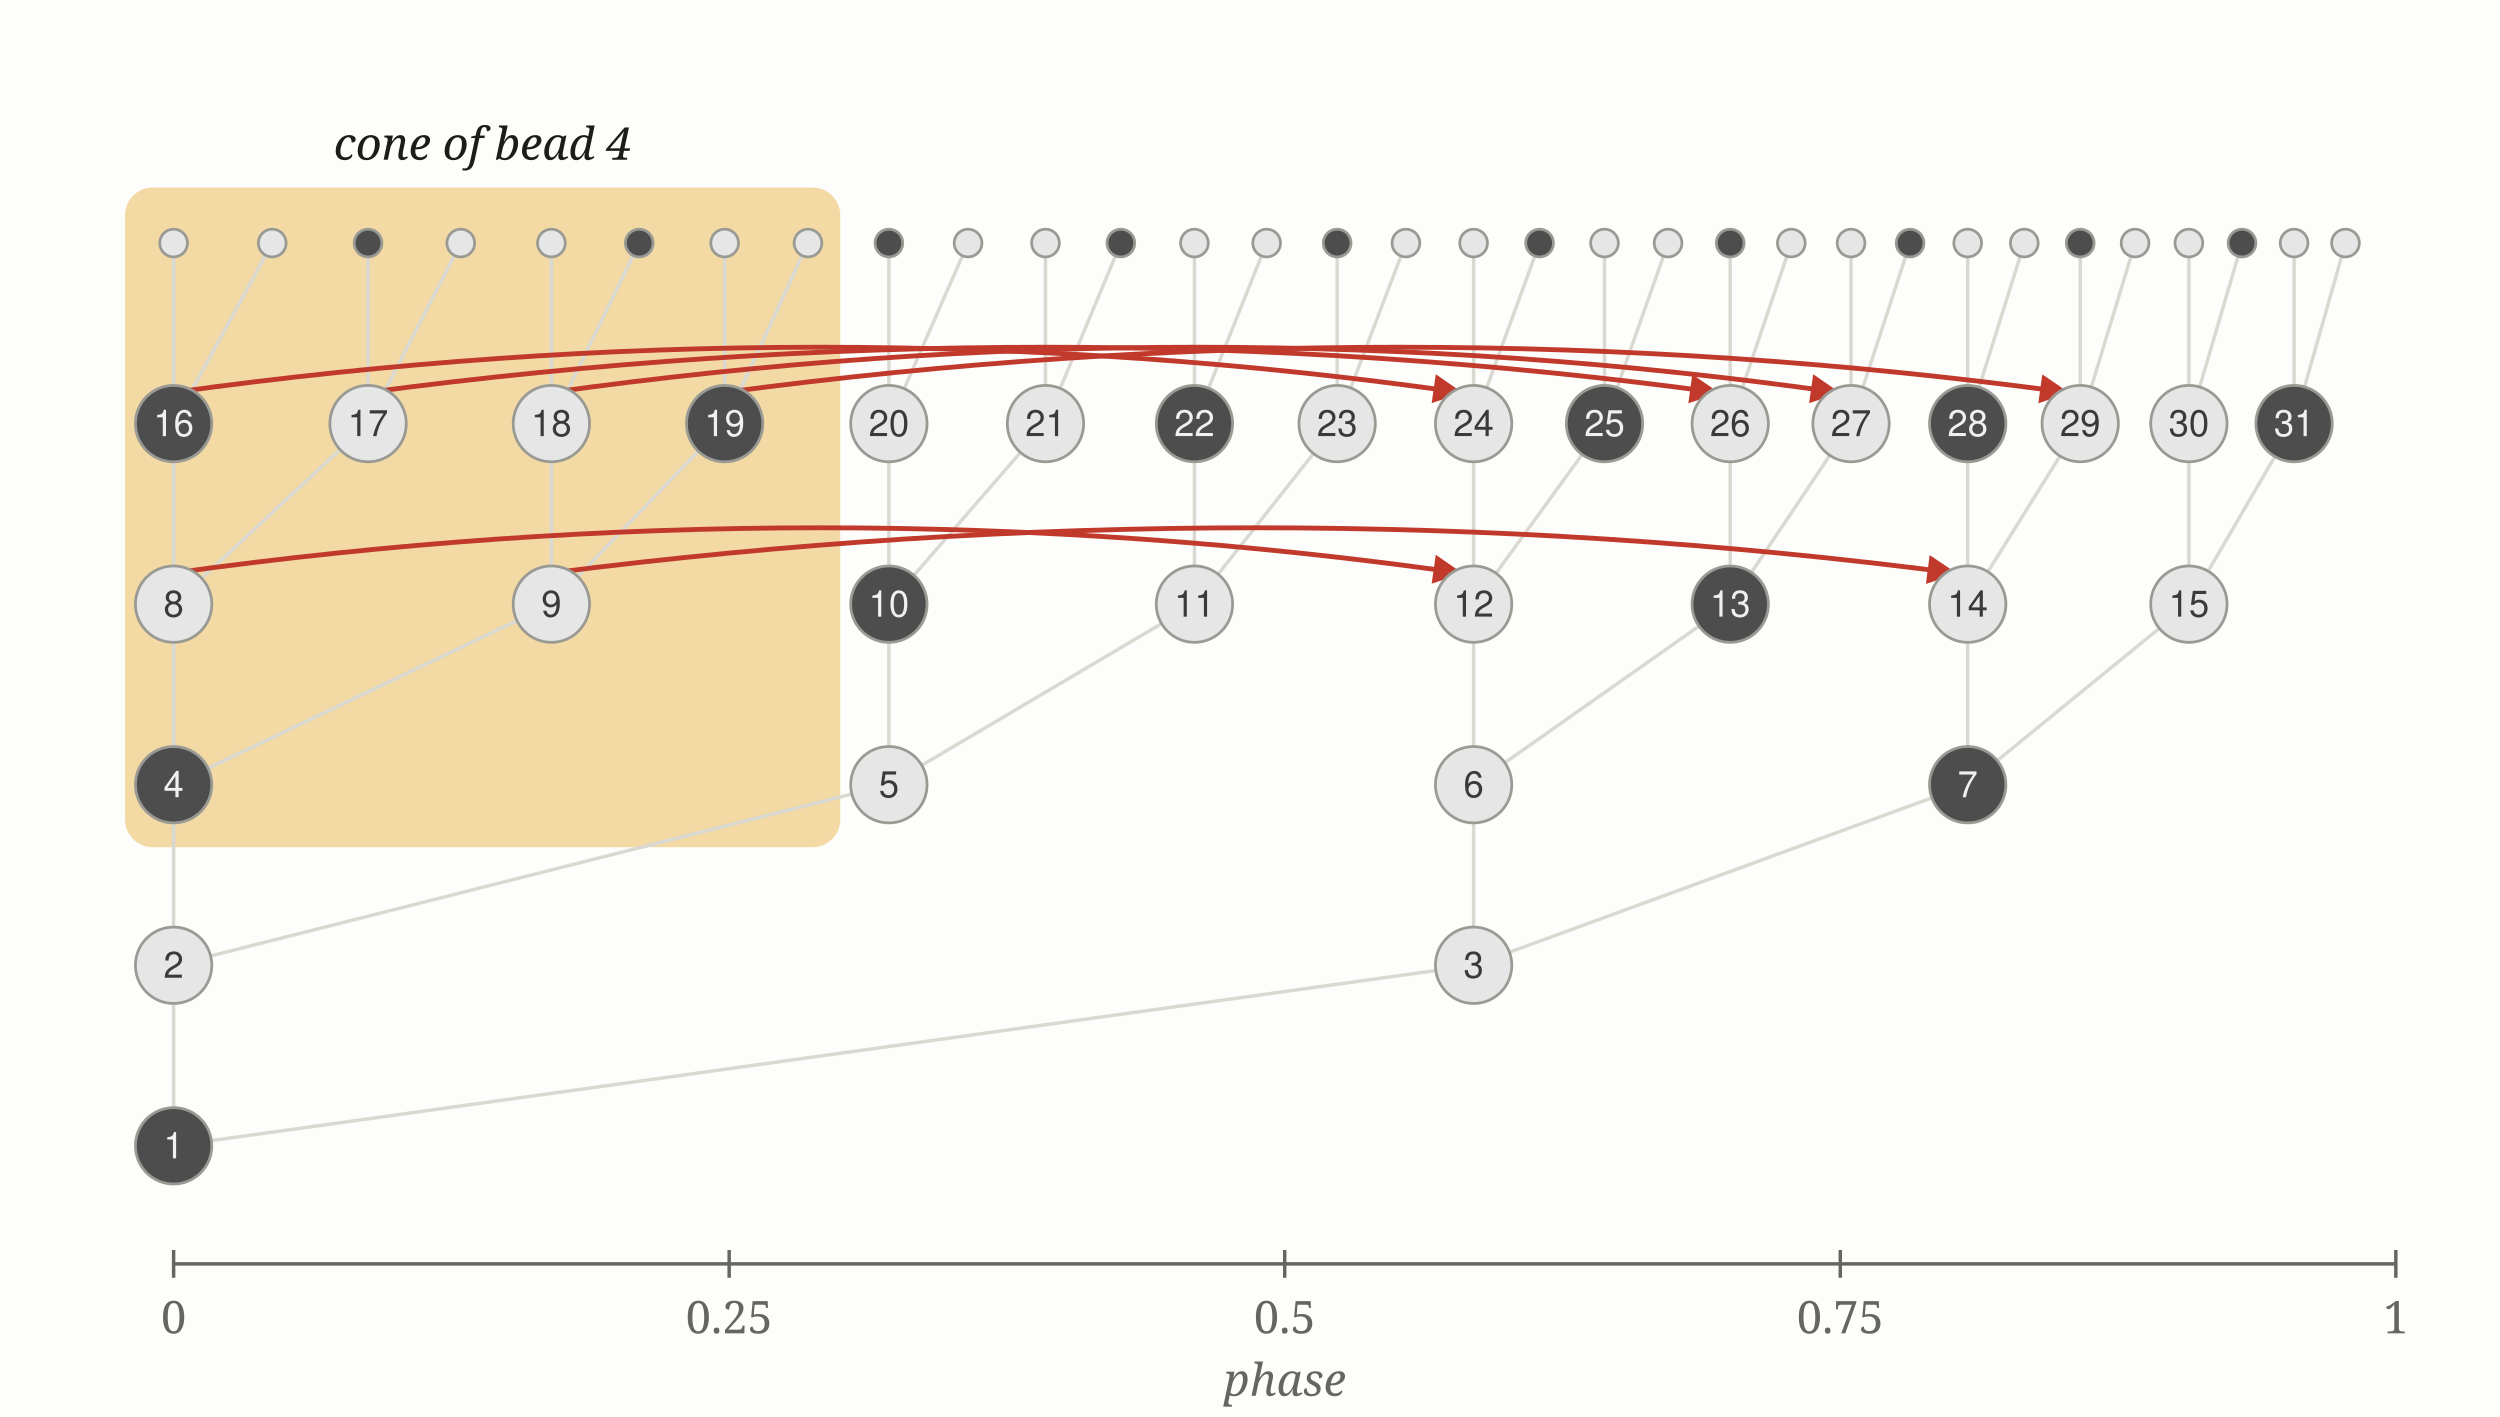
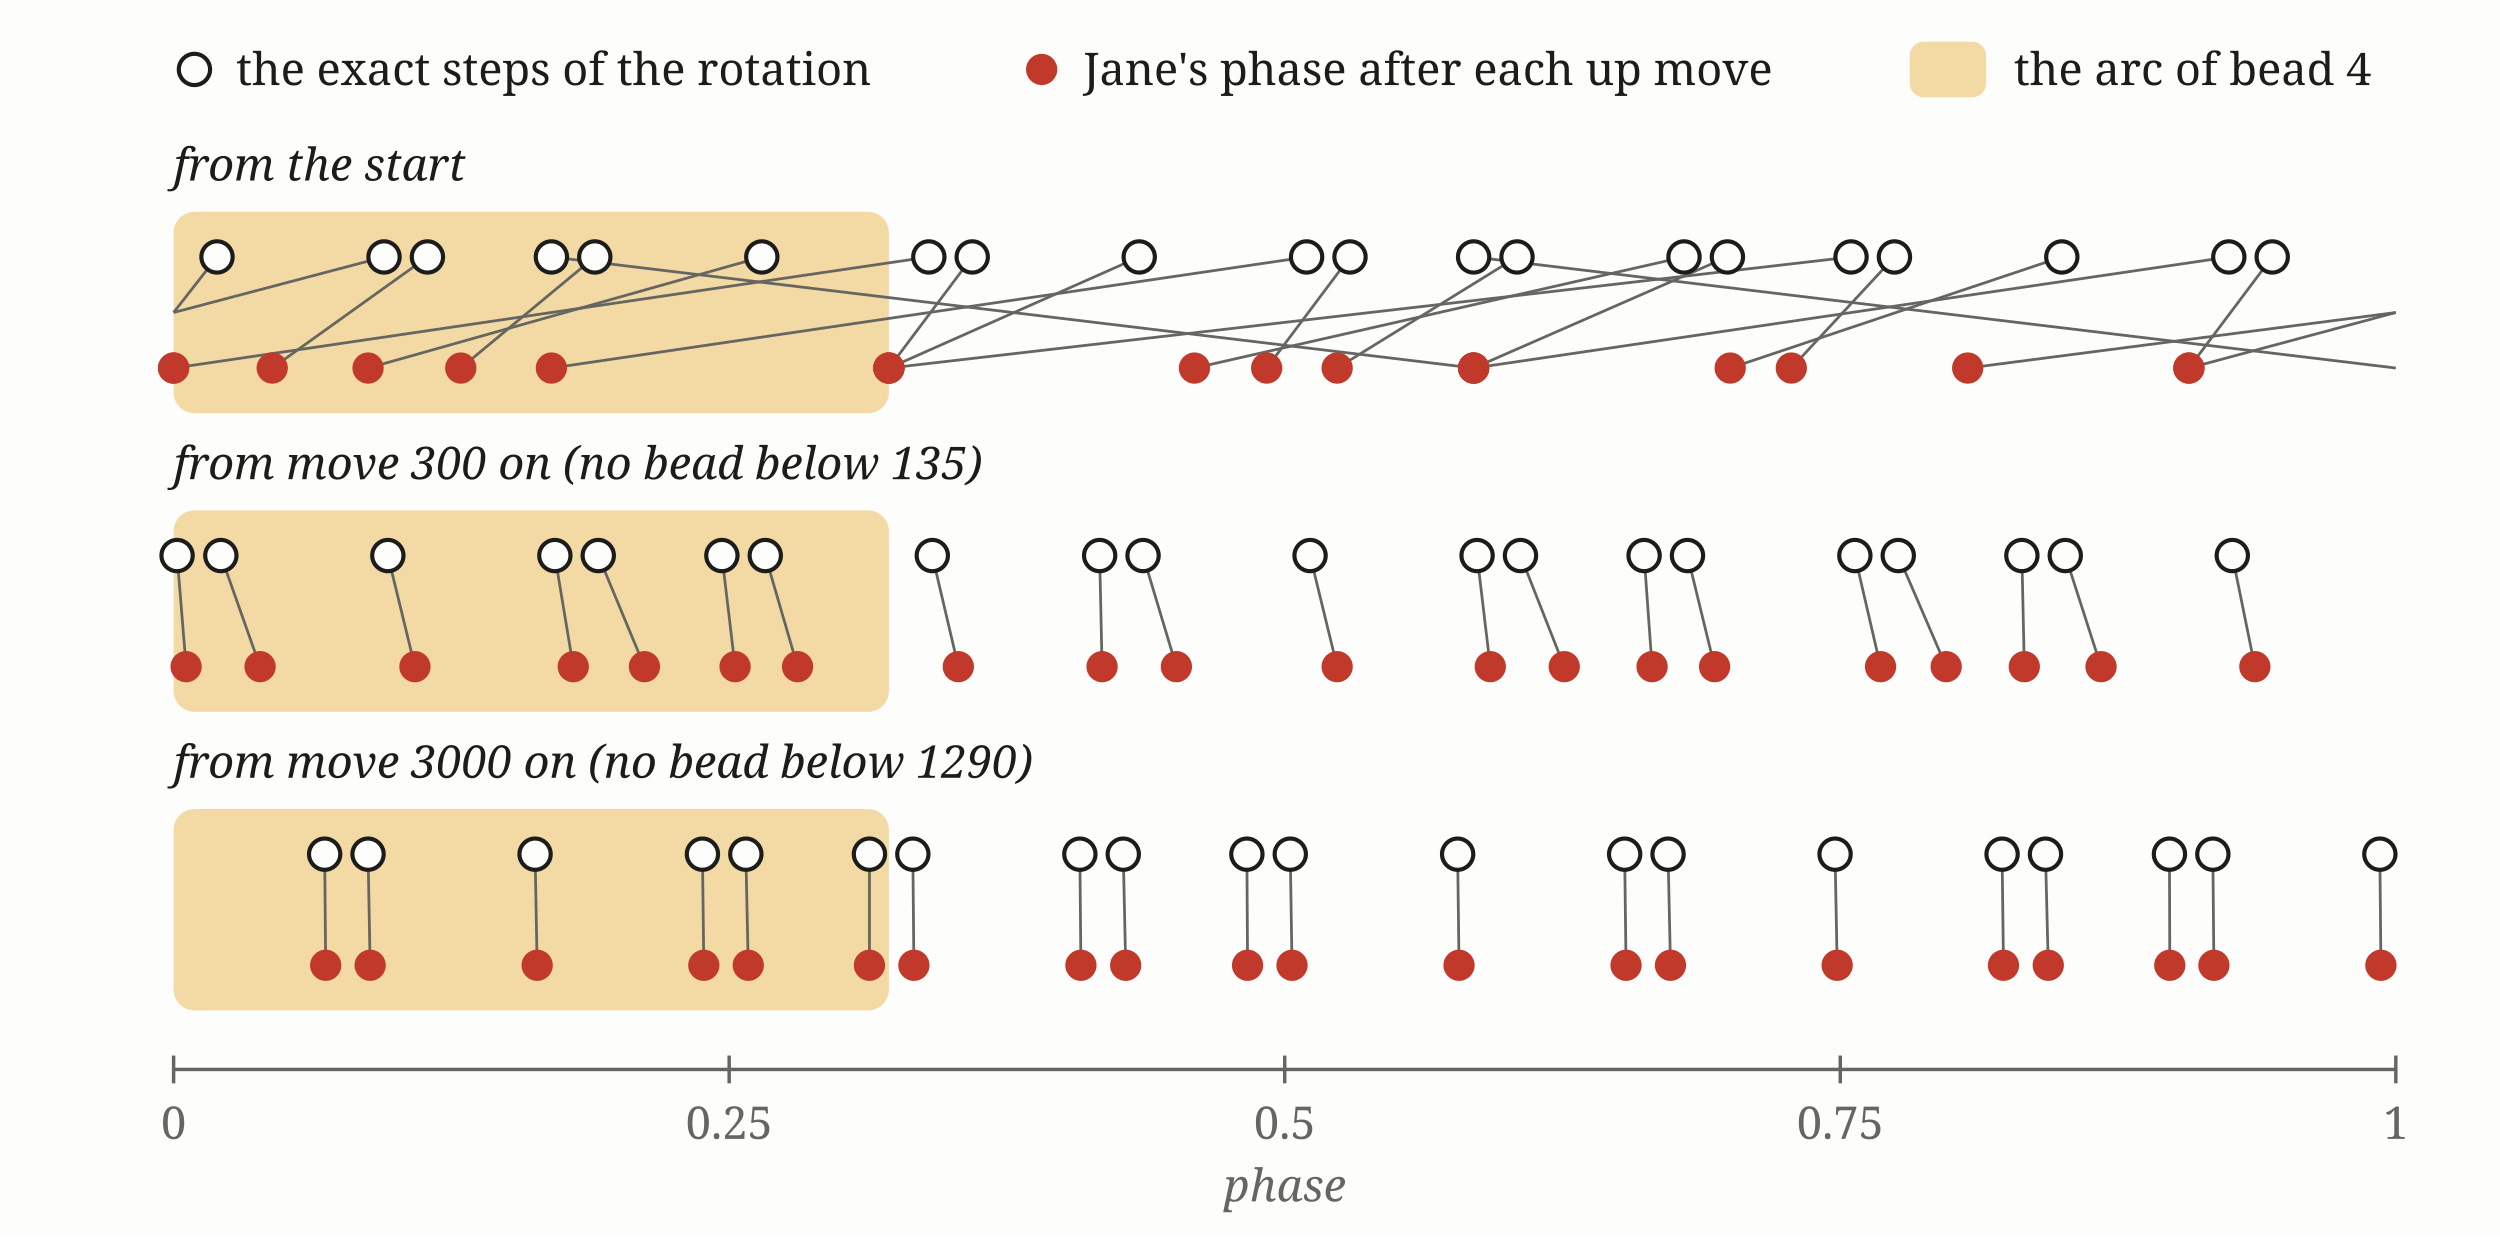
- <svg xmlns="http://www.w3.org/2000/svg" width="720" height="408" viewBox="0 0 720 408">
-   <rect width="720" height="408" fill="#fdfdfb" />
-   <rect x="36.0" y="54" width="206.0" height="190" rx="8" fill="#f3d9a4" />
-   <line x1="50.0" y1="278.0" x2="50.0" y2="330.0" stroke="#d9d9d2" stroke-width="1" />
-   <line x1="424.4" y1="278.0" x2="50.0" y2="330.0" stroke="#d9d9d2" stroke-width="1" />
-   <line x1="50.0" y1="226.0" x2="50.0" y2="278.0" stroke="#d9d9d2" stroke-width="1" />
-   <line x1="256.0" y1="226.0" x2="50.0" y2="278.0" stroke="#d9d9d2" stroke-width="1" />
-   <line x1="424.4" y1="226.0" x2="424.4" y2="278.0" stroke="#d9d9d2" stroke-width="1" />
-   <line x1="566.7" y1="226.0" x2="424.4" y2="278.0" stroke="#d9d9d2" stroke-width="1" />
-   <line x1="50.0" y1="174.0" x2="50.0" y2="226.0" stroke="#d9d9d2" stroke-width="1" />
-   <line x1="158.8" y1="174.0" x2="50.0" y2="226.0" stroke="#d9d9d2" stroke-width="1" />
-   <line x1="256.0" y1="174.0" x2="256.0" y2="226.0" stroke="#d9d9d2" stroke-width="1" />
-   <line x1="344.0" y1="174.0" x2="256.0" y2="226.0" stroke="#d9d9d2" stroke-width="1" />
-   <line x1="424.4" y1="174.0" x2="424.4" y2="226.0" stroke="#d9d9d2" stroke-width="1" />
-   <line x1="498.3" y1="174.0" x2="424.4" y2="226.0" stroke="#d9d9d2" stroke-width="1" />
-   <line x1="566.7" y1="174.0" x2="566.7" y2="226.0" stroke="#d9d9d2" stroke-width="1" />
-   <line x1="630.4" y1="174.0" x2="566.7" y2="226.0" stroke="#d9d9d2" stroke-width="1" />
-   <line x1="50.0" y1="122.0" x2="50.0" y2="174.0" stroke="#d9d9d2" stroke-width="1" />
-   <line x1="106.0" y1="122.0" x2="50.0" y2="174.0" stroke="#d9d9d2" stroke-width="1" />
-   <line x1="158.8" y1="122.0" x2="158.8" y2="174.0" stroke="#d9d9d2" stroke-width="1" />
-   <line x1="208.7" y1="122.0" x2="158.8" y2="174.0" stroke="#d9d9d2" stroke-width="1" />
-   <line x1="256.0" y1="122.0" x2="256.0" y2="174.0" stroke="#d9d9d2" stroke-width="1" />
-   <line x1="301.1" y1="122.0" x2="256.0" y2="174.0" stroke="#d9d9d2" stroke-width="1" />
-   <line x1="344.0" y1="122.0" x2="344.0" y2="174.0" stroke="#d9d9d2" stroke-width="1" />
-   <line x1="385.1" y1="122.0" x2="344.0" y2="174.0" stroke="#d9d9d2" stroke-width="1" />
-   <line x1="424.4" y1="122.0" x2="424.4" y2="174.0" stroke="#d9d9d2" stroke-width="1" />
-   <line x1="462.1" y1="122.0" x2="424.4" y2="174.0" stroke="#d9d9d2" stroke-width="1" />
-   <line x1="498.3" y1="122.0" x2="498.3" y2="174.0" stroke="#d9d9d2" stroke-width="1" />
-   <line x1="533.1" y1="122.0" x2="498.3" y2="174.0" stroke="#d9d9d2" stroke-width="1" />
-   <line x1="566.7" y1="122.0" x2="566.7" y2="174.0" stroke="#d9d9d2" stroke-width="1" />
-   <line x1="599.1" y1="122.0" x2="566.7" y2="174.0" stroke="#d9d9d2" stroke-width="1" />
-   <line x1="630.4" y1="122.0" x2="630.4" y2="174.0" stroke="#d9d9d2" stroke-width="1" />
-   <line x1="660.7" y1="122.0" x2="630.4" y2="174.0" stroke="#d9d9d2" stroke-width="1" />
-   <line x1="50.0" y1="70.0" x2="50.0" y2="122.0" stroke="#d9d9d2" stroke-width="1" />
-   <line x1="78.4" y1="70.0" x2="50.0" y2="122.0" stroke="#d9d9d2" stroke-width="1" />
-   <line x1="106.0" y1="70.0" x2="106.0" y2="122.0" stroke="#d9d9d2" stroke-width="1" />
-   <line x1="132.7" y1="70.0" x2="106.0" y2="122.0" stroke="#d9d9d2" stroke-width="1" />
-   <line x1="158.8" y1="70.0" x2="158.8" y2="122.0" stroke="#d9d9d2" stroke-width="1" />
-   <line x1="184.1" y1="70.0" x2="158.8" y2="122.0" stroke="#d9d9d2" stroke-width="1" />
-   <line x1="208.7" y1="70.0" x2="208.7" y2="122.0" stroke="#d9d9d2" stroke-width="1" />
-   <line x1="232.7" y1="70.0" x2="208.7" y2="122.0" stroke="#d9d9d2" stroke-width="1" />
-   <line x1="256.0" y1="70.0" x2="256.0" y2="122.0" stroke="#d9d9d2" stroke-width="1" />
-   <line x1="278.8" y1="70.0" x2="256.0" y2="122.0" stroke="#d9d9d2" stroke-width="1" />
-   <line x1="301.1" y1="70.0" x2="301.1" y2="122.0" stroke="#d9d9d2" stroke-width="1" />
-   <line x1="322.8" y1="70.0" x2="301.1" y2="122.0" stroke="#d9d9d2" stroke-width="1" />
-   <line x1="344.0" y1="70.0" x2="344.0" y2="122.0" stroke="#d9d9d2" stroke-width="1" />
-   <line x1="364.8" y1="70.0" x2="344.0" y2="122.0" stroke="#d9d9d2" stroke-width="1" />
-   <line x1="385.1" y1="70.0" x2="385.1" y2="122.0" stroke="#d9d9d2" stroke-width="1" />
-   <line x1="404.9" y1="70.0" x2="385.1" y2="122.0" stroke="#d9d9d2" stroke-width="1" />
-   <line x1="424.4" y1="70.0" x2="424.4" y2="122.0" stroke="#d9d9d2" stroke-width="1" />
-   <line x1="443.4" y1="70.0" x2="424.4" y2="122.0" stroke="#d9d9d2" stroke-width="1" />
-   <line x1="462.1" y1="70.0" x2="462.1" y2="122.0" stroke="#d9d9d2" stroke-width="1" />
-   <line x1="480.4" y1="70.0" x2="462.1" y2="122.0" stroke="#d9d9d2" stroke-width="1" />
-   <line x1="498.3" y1="70.0" x2="498.3" y2="122.0" stroke="#d9d9d2" stroke-width="1" />
-   <line x1="515.9" y1="70.0" x2="498.3" y2="122.0" stroke="#d9d9d2" stroke-width="1" />
-   <line x1="533.1" y1="70.0" x2="533.1" y2="122.0" stroke="#d9d9d2" stroke-width="1" />
-   <line x1="550.1" y1="70.0" x2="533.1" y2="122.0" stroke="#d9d9d2" stroke-width="1" />
-   <line x1="566.7" y1="70.0" x2="566.7" y2="122.0" stroke="#d9d9d2" stroke-width="1" />
-   <line x1="583.0" y1="70.0" x2="566.7" y2="122.0" stroke="#d9d9d2" stroke-width="1" />
-   <line x1="599.1" y1="70.0" x2="599.1" y2="122.0" stroke="#d9d9d2" stroke-width="1" />
-   <line x1="614.9" y1="70.0" x2="599.1" y2="122.0" stroke="#d9d9d2" stroke-width="1" />
-   <line x1="630.4" y1="70.0" x2="630.4" y2="122.0" stroke="#d9d9d2" stroke-width="1" />
-   <line x1="645.7" y1="70.0" x2="630.4" y2="122.0" stroke="#d9d9d2" stroke-width="1" />
-   <line x1="660.7" y1="70.0" x2="660.7" y2="122.0" stroke="#d9d9d2" stroke-width="1" />
-   <line x1="675.5" y1="70.0" x2="660.7" y2="122.0" stroke="#d9d9d2" stroke-width="1" />
-   <defs>
-     <marker id="tip" viewBox="0 0 10 10" refX="9" refY="5" markerWidth="6" markerHeight="6" orient="auto">
-       <path d="M0,0 L10,5 L0,10 z" fill="#c0392b" />
-     </marker>
-   </defs>
-   <path d="M50.0,165.0 Q237.2,139.0 420.4,165.0" fill="none" stroke="#c0392b" stroke-width="1.4" marker-end="url(#tip)" />
-   <path d="M158.8,165.0 Q362.7,139.0 562.7,165.0" fill="none" stroke="#c0392b" stroke-width="1.4" marker-end="url(#tip)" />
-   <path d="M50.0,113.0 Q237.2,87.0 420.4,113.0" fill="none" stroke="#c0392b" stroke-width="1.4" marker-end="url(#tip)" />
-   <path d="M106.0,113.0 Q302.1,87.0 494.3,113.0" fill="none" stroke="#c0392b" stroke-width="1.4" marker-end="url(#tip)" />
-   <path d="M158.8,113.0 Q345.9,87.0 529.1,113.0" fill="none" stroke="#c0392b" stroke-width="1.4" marker-end="url(#tip)" />
-   <path d="M208.7,113.0 Q403.9,87.0 595.1,113.0" fill="none" stroke="#c0392b" stroke-width="1.4" marker-end="url(#tip)" />
-   <circle cx="50.0" cy="330.0" r="11" fill="#4d4d4d" stroke="#9a9a94" stroke-width="0.8" />
-   <text x="50.0" y="333.6" text-anchor="middle" font-size="10.5" font-family="Helvetica, Arial, sans-serif" fill="#f0f0f0">1</text>
-   <circle cx="50.0" cy="278.0" r="11" fill="#e6e6e6" stroke="#9a9a94" stroke-width="0.8" />
-   <text x="50.0" y="281.6" text-anchor="middle" font-size="10.5" font-family="Helvetica, Arial, sans-serif" fill="#3a3a3a">2</text>
-   <circle cx="424.4" cy="278.0" r="11" fill="#e6e6e6" stroke="#9a9a94" stroke-width="0.8" />
-   <text x="424.4" y="281.6" text-anchor="middle" font-size="10.5" font-family="Helvetica, Arial, sans-serif" fill="#3a3a3a">3</text>
-   <circle cx="50.0" cy="226.0" r="11" fill="#4d4d4d" stroke="#9a9a94" stroke-width="0.8" />
-   <text x="50.0" y="229.6" text-anchor="middle" font-size="10.5" font-family="Helvetica, Arial, sans-serif" fill="#f0f0f0">4</text>
-   <circle cx="256.0" cy="226.0" r="11" fill="#e6e6e6" stroke="#9a9a94" stroke-width="0.8" />
-   <text x="256.0" y="229.6" text-anchor="middle" font-size="10.5" font-family="Helvetica, Arial, sans-serif" fill="#3a3a3a">5</text>
-   <circle cx="424.4" cy="226.0" r="11" fill="#e6e6e6" stroke="#9a9a94" stroke-width="0.8" />
-   <text x="424.4" y="229.6" text-anchor="middle" font-size="10.5" font-family="Helvetica, Arial, sans-serif" fill="#3a3a3a">6</text>
-   <circle cx="566.7" cy="226.0" r="11" fill="#4d4d4d" stroke="#9a9a94" stroke-width="0.8" />
-   <text x="566.7" y="229.6" text-anchor="middle" font-size="10.5" font-family="Helvetica, Arial, sans-serif" fill="#f0f0f0">7</text>
-   <circle cx="50.0" cy="174.0" r="11" fill="#e6e6e6" stroke="#9a9a94" stroke-width="0.8" />
-   <text x="50.0" y="177.6" text-anchor="middle" font-size="10.5" font-family="Helvetica, Arial, sans-serif" fill="#3a3a3a">8</text>
-   <circle cx="158.8" cy="174.0" r="11" fill="#e6e6e6" stroke="#9a9a94" stroke-width="0.8" />
-   <text x="158.8" y="177.6" text-anchor="middle" font-size="10.5" font-family="Helvetica, Arial, sans-serif" fill="#3a3a3a">9</text>
-   <circle cx="256.0" cy="174.0" r="11" fill="#4d4d4d" stroke="#9a9a94" stroke-width="0.8" />
-   <text x="256.0" y="177.6" text-anchor="middle" font-size="10.5" font-family="Helvetica, Arial, sans-serif" fill="#f0f0f0">10</text>
-   <circle cx="344.0" cy="174.0" r="11" fill="#e6e6e6" stroke="#9a9a94" stroke-width="0.8" />
-   <text x="344.0" y="177.6" text-anchor="middle" font-size="10.5" font-family="Helvetica, Arial, sans-serif" fill="#3a3a3a">11</text>
-   <circle cx="424.4" cy="174.0" r="11" fill="#e6e6e6" stroke="#9a9a94" stroke-width="0.8" />
-   <text x="424.4" y="177.6" text-anchor="middle" font-size="10.5" font-family="Helvetica, Arial, sans-serif" fill="#3a3a3a">12</text>
-   <circle cx="498.3" cy="174.0" r="11" fill="#4d4d4d" stroke="#9a9a94" stroke-width="0.8" />
-   <text x="498.3" y="177.6" text-anchor="middle" font-size="10.5" font-family="Helvetica, Arial, sans-serif" fill="#f0f0f0">13</text>
-   <circle cx="566.7" cy="174.0" r="11" fill="#e6e6e6" stroke="#9a9a94" stroke-width="0.8" />
-   <text x="566.7" y="177.6" text-anchor="middle" font-size="10.5" font-family="Helvetica, Arial, sans-serif" fill="#3a3a3a">14</text>
-   <circle cx="630.4" cy="174.0" r="11" fill="#e6e6e6" stroke="#9a9a94" stroke-width="0.8" />
-   <text x="630.4" y="177.6" text-anchor="middle" font-size="10.5" font-family="Helvetica, Arial, sans-serif" fill="#3a3a3a">15</text>
-   <circle cx="50.0" cy="122.0" r="11" fill="#4d4d4d" stroke="#9a9a94" stroke-width="0.8" />
-   <text x="50.0" y="125.6" text-anchor="middle" font-size="10.5" font-family="Helvetica, Arial, sans-serif" fill="#f0f0f0">16</text>
-   <circle cx="106.0" cy="122.0" r="11" fill="#e6e6e6" stroke="#9a9a94" stroke-width="0.8" />
-   <text x="106.0" y="125.6" text-anchor="middle" font-size="10.5" font-family="Helvetica, Arial, sans-serif" fill="#3a3a3a">17</text>
-   <circle cx="158.8" cy="122.0" r="11" fill="#e6e6e6" stroke="#9a9a94" stroke-width="0.8" />
-   <text x="158.8" y="125.6" text-anchor="middle" font-size="10.5" font-family="Helvetica, Arial, sans-serif" fill="#3a3a3a">18</text>
-   <circle cx="208.7" cy="122.0" r="11" fill="#4d4d4d" stroke="#9a9a94" stroke-width="0.8" />
-   <text x="208.7" y="125.6" text-anchor="middle" font-size="10.5" font-family="Helvetica, Arial, sans-serif" fill="#f0f0f0">19</text>
-   <circle cx="256.0" cy="122.0" r="11" fill="#e6e6e6" stroke="#9a9a94" stroke-width="0.8" />
-   <text x="256.0" y="125.6" text-anchor="middle" font-size="10.5" font-family="Helvetica, Arial, sans-serif" fill="#3a3a3a">20</text>
-   <circle cx="301.1" cy="122.0" r="11" fill="#e6e6e6" stroke="#9a9a94" stroke-width="0.8" />
-   <text x="301.1" y="125.6" text-anchor="middle" font-size="10.5" font-family="Helvetica, Arial, sans-serif" fill="#3a3a3a">21</text>
-   <circle cx="344.0" cy="122.0" r="11" fill="#4d4d4d" stroke="#9a9a94" stroke-width="0.8" />
-   <text x="344.0" y="125.6" text-anchor="middle" font-size="10.5" font-family="Helvetica, Arial, sans-serif" fill="#f0f0f0">22</text>
-   <circle cx="385.1" cy="122.0" r="11" fill="#e6e6e6" stroke="#9a9a94" stroke-width="0.8" />
-   <text x="385.1" y="125.6" text-anchor="middle" font-size="10.5" font-family="Helvetica, Arial, sans-serif" fill="#3a3a3a">23</text>
-   <circle cx="424.4" cy="122.0" r="11" fill="#e6e6e6" stroke="#9a9a94" stroke-width="0.8" />
-   <text x="424.4" y="125.6" text-anchor="middle" font-size="10.5" font-family="Helvetica, Arial, sans-serif" fill="#3a3a3a">24</text>
-   <circle cx="462.1" cy="122.0" r="11" fill="#4d4d4d" stroke="#9a9a94" stroke-width="0.8" />
-   <text x="462.1" y="125.6" text-anchor="middle" font-size="10.5" font-family="Helvetica, Arial, sans-serif" fill="#f0f0f0">25</text>
-   <circle cx="498.3" cy="122.0" r="11" fill="#e6e6e6" stroke="#9a9a94" stroke-width="0.8" />
-   <text x="498.3" y="125.6" text-anchor="middle" font-size="10.5" font-family="Helvetica, Arial, sans-serif" fill="#3a3a3a">26</text>
-   <circle cx="533.1" cy="122.0" r="11" fill="#e6e6e6" stroke="#9a9a94" stroke-width="0.8" />
-   <text x="533.1" y="125.6" text-anchor="middle" font-size="10.5" font-family="Helvetica, Arial, sans-serif" fill="#3a3a3a">27</text>
-   <circle cx="566.7" cy="122.0" r="11" fill="#4d4d4d" stroke="#9a9a94" stroke-width="0.8" />
-   <text x="566.7" y="125.6" text-anchor="middle" font-size="10.5" font-family="Helvetica, Arial, sans-serif" fill="#f0f0f0">28</text>
-   <circle cx="599.1" cy="122.0" r="11" fill="#e6e6e6" stroke="#9a9a94" stroke-width="0.8" />
-   <text x="599.1" y="125.6" text-anchor="middle" font-size="10.5" font-family="Helvetica, Arial, sans-serif" fill="#3a3a3a">29</text>
-   <circle cx="630.4" cy="122.0" r="11" fill="#e6e6e6" stroke="#9a9a94" stroke-width="0.8" />
-   <text x="630.4" y="125.6" text-anchor="middle" font-size="10.5" font-family="Helvetica, Arial, sans-serif" fill="#3a3a3a">30</text>
-   <circle cx="660.7" cy="122.0" r="11" fill="#4d4d4d" stroke="#9a9a94" stroke-width="0.8" />
-   <text x="660.7" y="125.6" text-anchor="middle" font-size="10.5" font-family="Helvetica, Arial, sans-serif" fill="#f0f0f0">31</text>
-   <circle cx="50.0" cy="70.0" r="4" fill="#e6e6e6" stroke="#9a9a94" stroke-width="0.8" />
-   <circle cx="78.4" cy="70.0" r="4" fill="#e6e6e6" stroke="#9a9a94" stroke-width="0.8" />
-   <circle cx="106.0" cy="70.0" r="4" fill="#4d4d4d" stroke="#9a9a94" stroke-width="0.8" />
-   <circle cx="132.7" cy="70.0" r="4" fill="#e6e6e6" stroke="#9a9a94" stroke-width="0.8" />
-   <circle cx="158.8" cy="70.0" r="4" fill="#e6e6e6" stroke="#9a9a94" stroke-width="0.8" />
-   <circle cx="184.1" cy="70.0" r="4" fill="#4d4d4d" stroke="#9a9a94" stroke-width="0.8" />
-   <circle cx="208.7" cy="70.0" r="4" fill="#e6e6e6" stroke="#9a9a94" stroke-width="0.8" />
-   <circle cx="232.7" cy="70.0" r="4" fill="#e6e6e6" stroke="#9a9a94" stroke-width="0.8" />
-   <circle cx="256.0" cy="70.0" r="4" fill="#4d4d4d" stroke="#9a9a94" stroke-width="0.8" />
-   <circle cx="278.8" cy="70.0" r="4" fill="#e6e6e6" stroke="#9a9a94" stroke-width="0.8" />
-   <circle cx="301.1" cy="70.0" r="4" fill="#e6e6e6" stroke="#9a9a94" stroke-width="0.8" />
-   <circle cx="322.8" cy="70.0" r="4" fill="#4d4d4d" stroke="#9a9a94" stroke-width="0.8" />
-   <circle cx="344.0" cy="70.0" r="4" fill="#e6e6e6" stroke="#9a9a94" stroke-width="0.8" />
-   <circle cx="364.8" cy="70.0" r="4" fill="#e6e6e6" stroke="#9a9a94" stroke-width="0.8" />
-   <circle cx="385.1" cy="70.0" r="4" fill="#4d4d4d" stroke="#9a9a94" stroke-width="0.8" />
-   <circle cx="404.9" cy="70.0" r="4" fill="#e6e6e6" stroke="#9a9a94" stroke-width="0.8" />
-   <circle cx="424.4" cy="70.0" r="4" fill="#e6e6e6" stroke="#9a9a94" stroke-width="0.8" />
-   <circle cx="443.4" cy="70.0" r="4" fill="#4d4d4d" stroke="#9a9a94" stroke-width="0.8" />
-   <circle cx="462.1" cy="70.0" r="4" fill="#e6e6e6" stroke="#9a9a94" stroke-width="0.8" />
-   <circle cx="480.4" cy="70.0" r="4" fill="#e6e6e6" stroke="#9a9a94" stroke-width="0.8" />
-   <circle cx="498.3" cy="70.0" r="4" fill="#4d4d4d" stroke="#9a9a94" stroke-width="0.8" />
-   <circle cx="515.9" cy="70.0" r="4" fill="#e6e6e6" stroke="#9a9a94" stroke-width="0.8" />
-   <circle cx="533.1" cy="70.0" r="4" fill="#e6e6e6" stroke="#9a9a94" stroke-width="0.8" />
-   <circle cx="550.1" cy="70.0" r="4" fill="#4d4d4d" stroke="#9a9a94" stroke-width="0.8" />
-   <circle cx="566.7" cy="70.0" r="4" fill="#e6e6e6" stroke="#9a9a94" stroke-width="0.8" />
-   <circle cx="583.0" cy="70.0" r="4" fill="#e6e6e6" stroke="#9a9a94" stroke-width="0.8" />
-   <circle cx="599.1" cy="70.0" r="4" fill="#4d4d4d" stroke="#9a9a94" stroke-width="0.8" />
-   <circle cx="614.9" cy="70.0" r="4" fill="#e6e6e6" stroke="#9a9a94" stroke-width="0.8" />
-   <circle cx="630.4" cy="70.0" r="4" fill="#e6e6e6" stroke="#9a9a94" stroke-width="0.8" />
-   <circle cx="645.7" cy="70.0" r="4" fill="#4d4d4d" stroke="#9a9a94" stroke-width="0.8" />
-   <circle cx="660.7" cy="70.0" r="4" fill="#e6e6e6" stroke="#9a9a94" stroke-width="0.8" />
-   <circle cx="675.5" cy="70.0" r="4" fill="#e6e6e6" stroke="#9a9a94" stroke-width="0.8" />
-   <line x1="50" y1="364" x2="690" y2="364" stroke="#666660" stroke-width="1" />
-   <line x1="50.0" y1="360" x2="50.0" y2="368" stroke="#666660" stroke-width="1" />
-   <text x="50.0" y="384" text-anchor="middle" font-size="13" font-family="Charter, Georgia, serif" fill="#666660">0</text>
-   <line x1="210.0" y1="360" x2="210.0" y2="368" stroke="#666660" stroke-width="1" />
-   <text x="210.0" y="384" text-anchor="middle" font-size="13" font-family="Charter, Georgia, serif" fill="#666660">0.25</text>
-   <line x1="370.0" y1="360" x2="370.0" y2="368" stroke="#666660" stroke-width="1" />
-   <text x="370.0" y="384" text-anchor="middle" font-size="13" font-family="Charter, Georgia, serif" fill="#666660">0.5</text>
-   <line x1="530.0" y1="360" x2="530.0" y2="368" stroke="#666660" stroke-width="1" />
-   <text x="530.0" y="384" text-anchor="middle" font-size="13" font-family="Charter, Georgia, serif" fill="#666660">0.75</text>
-   <line x1="690.0" y1="360" x2="690.0" y2="368" stroke="#666660" stroke-width="1" />
-   <text x="690.0" y="384" text-anchor="middle" font-size="13" font-family="Charter, Georgia, serif" fill="#666660">1</text>
-   <text x="370.0" y="402" text-anchor="middle" font-size="13" font-family="Charter, Georgia, serif" font-style="italic" fill="#666660">phase</text>
-   <text x="139.0" y="46" text-anchor="middle" font-size="13" font-family="Charter, Georgia, serif" font-style="italic" fill="#1c1c1a">cone of bead 4</text>
+ <svg xmlns="http://www.w3.org/2000/svg" width="720" height="356" viewBox="0 0 720 356">
+   <rect width="720" height="356" fill="#fdfdfb" />
+   <circle cx="56" cy="20" r="4.5" fill="none" stroke="#1c1c1a" stroke-width="1.2" />
+   <text x="68" y="24.5" font-size="13" font-family="Charter, Georgia, serif" fill="#1c1c1a">the exact steps of the rotation</text>
+   <circle cx="300" cy="20" r="4.5" fill="#c0392b" />
+   <text x="312" y="24.5" font-size="13" font-family="Charter, Georgia, serif" fill="#1c1c1a">Jane's phase after each up move</text>
+   <rect x="550" y="12" width="22" height="16" rx="4" fill="#f3d9a4" />
+   <text x="580" y="24.5" font-size="13" font-family="Charter, Georgia, serif" fill="#1c1c1a">the arc of bead 4</text>
+   <rect x="50.0" y="61" width="206.0" height="58" rx="6" fill="#f3d9a4" />
+   <text x="50" y="52" font-size="13" font-family="Charter, Georgia, serif" font-style="italic" fill="#1c1c1a">from the start</text>
+   <line x1="424.4" y1="74.0" x2="690.0" y2="106.0" stroke="#666660" stroke-width="0.8" />
+   <line x1="158.8" y1="74.0" x2="424.4" y2="106.0" stroke="#666660" stroke-width="0.8" />
+   <line x1="533.1" y1="74.0" x2="256.0" y2="106.0" stroke="#666660" stroke-width="0.8" />
+   <line x1="267.5" y1="74.0" x2="50.0" y2="106.0" stroke="#666660" stroke-width="0.8" />
+   <line x1="641.9" y1="74.0" x2="424.4" y2="106.0" stroke="#666660" stroke-width="0.8" />
+   <line x1="376.3" y1="74.0" x2="158.8" y2="106.0" stroke="#666660" stroke-width="0.8" />
+   <line x1="110.6" y1="74.0" x2="50.0" y2="90.0" stroke="#666660" stroke-width="0.8" />
+   <line x1="690.0" y1="90.0" x2="566.7" y2="106.0" stroke="#666660" stroke-width="0.8" />
+   <line x1="485.0" y1="74.0" x2="344.0" y2="106.0" stroke="#666660" stroke-width="0.8" />
+   <line x1="219.4" y1="74.0" x2="106.0" y2="106.0" stroke="#666660" stroke-width="0.8" />
+   <line x1="593.8" y1="74.0" x2="498.3" y2="106.0" stroke="#666660" stroke-width="0.8" />
+   <line x1="328.1" y1="74.0" x2="256.0" y2="106.0" stroke="#666660" stroke-width="0.8" />
+   <line x1="62.5" y1="74.0" x2="50.0" y2="90.0" stroke="#666660" stroke-width="0.8" />
+   <line x1="690.0" y1="90.0" x2="630.4" y2="106.0" stroke="#666660" stroke-width="0.8" />
+   <line x1="436.9" y1="74.0" x2="385.1" y2="106.0" stroke="#666660" stroke-width="0.8" />
+   <line x1="171.3" y1="74.0" x2="132.7" y2="106.0" stroke="#666660" stroke-width="0.8" />
+   <line x1="545.6" y1="74.0" x2="515.9" y2="106.0" stroke="#666660" stroke-width="0.8" />
+   <line x1="280.0" y1="74.0" x2="256.0" y2="106.0" stroke="#666660" stroke-width="0.8" />
+   <line x1="654.4" y1="74.0" x2="630.4" y2="106.0" stroke="#666660" stroke-width="0.8" />
+   <line x1="388.8" y1="74.0" x2="364.8" y2="106.0" stroke="#666660" stroke-width="0.8" />
+   <line x1="123.1" y1="74.0" x2="78.4" y2="106.0" stroke="#666660" stroke-width="0.8" />
+   <line x1="497.5" y1="74.0" x2="424.4" y2="106.0" stroke="#666660" stroke-width="0.8" />
+   <circle cx="424.4" cy="74" r="4.5" fill="#fdfdfb" stroke="#1c1c1a" stroke-width="1.2" />
+   <circle cx="158.8" cy="74" r="4.5" fill="#fdfdfb" stroke="#1c1c1a" stroke-width="1.2" />
+   <circle cx="533.1" cy="74" r="4.5" fill="#fdfdfb" stroke="#1c1c1a" stroke-width="1.2" />
+   <circle cx="267.5" cy="74" r="4.5" fill="#fdfdfb" stroke="#1c1c1a" stroke-width="1.2" />
+   <circle cx="641.9" cy="74" r="4.5" fill="#fdfdfb" stroke="#1c1c1a" stroke-width="1.2" />
+   <circle cx="376.3" cy="74" r="4.5" fill="#fdfdfb" stroke="#1c1c1a" stroke-width="1.2" />
+   <circle cx="110.6" cy="74" r="4.5" fill="#fdfdfb" stroke="#1c1c1a" stroke-width="1.2" />
+   <circle cx="485.0" cy="74" r="4.5" fill="#fdfdfb" stroke="#1c1c1a" stroke-width="1.2" />
+   <circle cx="219.4" cy="74" r="4.5" fill="#fdfdfb" stroke="#1c1c1a" stroke-width="1.2" />
+   <circle cx="593.8" cy="74" r="4.5" fill="#fdfdfb" stroke="#1c1c1a" stroke-width="1.2" />
+   <circle cx="328.1" cy="74" r="4.5" fill="#fdfdfb" stroke="#1c1c1a" stroke-width="1.2" />
+   <circle cx="62.5" cy="74" r="4.5" fill="#fdfdfb" stroke="#1c1c1a" stroke-width="1.2" />
+   <circle cx="436.9" cy="74" r="4.5" fill="#fdfdfb" stroke="#1c1c1a" stroke-width="1.2" />
+   <circle cx="171.3" cy="74" r="4.5" fill="#fdfdfb" stroke="#1c1c1a" stroke-width="1.2" />
+   <circle cx="545.6" cy="74" r="4.5" fill="#fdfdfb" stroke="#1c1c1a" stroke-width="1.2" />
+   <circle cx="280.0" cy="74" r="4.5" fill="#fdfdfb" stroke="#1c1c1a" stroke-width="1.2" />
+   <circle cx="654.4" cy="74" r="4.5" fill="#fdfdfb" stroke="#1c1c1a" stroke-width="1.2" />
+   <circle cx="388.8" cy="74" r="4.5" fill="#fdfdfb" stroke="#1c1c1a" stroke-width="1.2" />
+   <circle cx="123.1" cy="74" r="4.5" fill="#fdfdfb" stroke="#1c1c1a" stroke-width="1.2" />
+   <circle cx="497.5" cy="74" r="4.5" fill="#fdfdfb" stroke="#1c1c1a" stroke-width="1.2" />
+   <circle cx="50.0" cy="106" r="4.5" fill="#c0392b" />
+   <circle cx="424.4" cy="106" r="4.5" fill="#c0392b" />
+   <circle cx="256.0" cy="106" r="4.5" fill="#c0392b" />
+   <circle cx="50.0" cy="106" r="4.5" fill="#c0392b" />
+   <circle cx="424.4" cy="106" r="4.5" fill="#c0392b" />
+   <circle cx="158.8" cy="106" r="4.5" fill="#c0392b" />
+   <circle cx="566.7" cy="106" r="4.5" fill="#c0392b" />
+   <circle cx="344.0" cy="106" r="4.5" fill="#c0392b" />
+   <circle cx="106.0" cy="106" r="4.5" fill="#c0392b" />
+   <circle cx="498.3" cy="106" r="4.5" fill="#c0392b" />
+   <circle cx="256.0" cy="106" r="4.5" fill="#c0392b" />
+   <circle cx="630.4" cy="106" r="4.5" fill="#c0392b" />
+   <circle cx="385.1" cy="106" r="4.5" fill="#c0392b" />
+   <circle cx="132.7" cy="106" r="4.5" fill="#c0392b" />
+   <circle cx="515.9" cy="106" r="4.5" fill="#c0392b" />
+   <circle cx="256.0" cy="106" r="4.5" fill="#c0392b" />
+   <circle cx="630.4" cy="106" r="4.5" fill="#c0392b" />
+   <circle cx="364.8" cy="106" r="4.5" fill="#c0392b" />
+   <circle cx="78.4" cy="106" r="4.5" fill="#c0392b" />
+   <circle cx="424.4" cy="106" r="4.5" fill="#c0392b" />
+   <rect x="50.0" y="147" width="206.0" height="58" rx="6" fill="#f3d9a4" />
+   <text x="50" y="138" font-size="13" font-family="Charter, Georgia, serif" font-style="italic" fill="#1c1c1a">from move 300 on (no bead below 135)</text>
+   <line x1="473.5" y1="160.0" x2="475.8" y2="192.0" stroke="#666660" stroke-width="0.8" />
+   <line x1="207.9" y1="160.0" x2="211.7" y2="192.0" stroke="#666660" stroke-width="0.8" />
+   <line x1="582.3" y1="160.0" x2="583.0" y2="192.0" stroke="#666660" stroke-width="0.8" />
+   <line x1="316.7" y1="160.0" x2="317.4" y2="192.0" stroke="#666660" stroke-width="0.8" />
+   <line x1="51.0" y1="160.0" x2="53.6" y2="192.0" stroke="#666660" stroke-width="0.8" />
+   <line x1="425.4" y1="160.0" x2="429.2" y2="192.0" stroke="#666660" stroke-width="0.8" />
+   <line x1="159.8" y1="160.0" x2="165.1" y2="192.0" stroke="#666660" stroke-width="0.8" />
+   <line x1="534.2" y1="160.0" x2="541.6" y2="192.0" stroke="#666660" stroke-width="0.8" />
+   <line x1="268.5" y1="160.0" x2="276.0" y2="192.0" stroke="#666660" stroke-width="0.8" />
+   <line x1="642.9" y1="160.0" x2="649.4" y2="192.0" stroke="#666660" stroke-width="0.8" />
+   <line x1="377.3" y1="160.0" x2="385.1" y2="192.0" stroke="#666660" stroke-width="0.8" />
+   <line x1="111.7" y1="160.0" x2="119.5" y2="192.0" stroke="#666660" stroke-width="0.8" />
+   <line x1="486.0" y1="160.0" x2="493.8" y2="192.0" stroke="#666660" stroke-width="0.8" />
+   <line x1="220.4" y1="160.0" x2="229.7" y2="192.0" stroke="#666660" stroke-width="0.8" />
+   <line x1="594.8" y1="160.0" x2="605.1" y2="192.0" stroke="#666660" stroke-width="0.8" />
+   <line x1="329.2" y1="160.0" x2="338.8" y2="192.0" stroke="#666660" stroke-width="0.8" />
+   <line x1="63.6" y1="160.0" x2="74.9" y2="192.0" stroke="#666660" stroke-width="0.8" />
+   <line x1="437.9" y1="160.0" x2="450.5" y2="192.0" stroke="#666660" stroke-width="0.8" />
+   <line x1="172.3" y1="160.0" x2="185.6" y2="192.0" stroke="#666660" stroke-width="0.8" />
+   <line x1="546.7" y1="160.0" x2="560.5" y2="192.0" stroke="#666660" stroke-width="0.8" />
+   <circle cx="473.5" cy="160" r="4.5" fill="#fdfdfb" stroke="#1c1c1a" stroke-width="1.2" />
+   <circle cx="207.9" cy="160" r="4.5" fill="#fdfdfb" stroke="#1c1c1a" stroke-width="1.2" />
+   <circle cx="582.3" cy="160" r="4.5" fill="#fdfdfb" stroke="#1c1c1a" stroke-width="1.2" />
+   <circle cx="316.7" cy="160" r="4.5" fill="#fdfdfb" stroke="#1c1c1a" stroke-width="1.2" />
+   <circle cx="51.0" cy="160" r="4.5" fill="#fdfdfb" stroke="#1c1c1a" stroke-width="1.2" />
+   <circle cx="425.4" cy="160" r="4.5" fill="#fdfdfb" stroke="#1c1c1a" stroke-width="1.2" />
+   <circle cx="159.8" cy="160" r="4.5" fill="#fdfdfb" stroke="#1c1c1a" stroke-width="1.2" />
+   <circle cx="534.2" cy="160" r="4.5" fill="#fdfdfb" stroke="#1c1c1a" stroke-width="1.2" />
+   <circle cx="268.5" cy="160" r="4.5" fill="#fdfdfb" stroke="#1c1c1a" stroke-width="1.2" />
+   <circle cx="642.9" cy="160" r="4.5" fill="#fdfdfb" stroke="#1c1c1a" stroke-width="1.2" />
+   <circle cx="377.3" cy="160" r="4.5" fill="#fdfdfb" stroke="#1c1c1a" stroke-width="1.2" />
+   <circle cx="111.7" cy="160" r="4.5" fill="#fdfdfb" stroke="#1c1c1a" stroke-width="1.2" />
+   <circle cx="486.0" cy="160" r="4.5" fill="#fdfdfb" stroke="#1c1c1a" stroke-width="1.2" />
+   <circle cx="220.4" cy="160" r="4.5" fill="#fdfdfb" stroke="#1c1c1a" stroke-width="1.2" />
+   <circle cx="594.8" cy="160" r="4.5" fill="#fdfdfb" stroke="#1c1c1a" stroke-width="1.2" />
+   <circle cx="329.2" cy="160" r="4.5" fill="#fdfdfb" stroke="#1c1c1a" stroke-width="1.2" />
+   <circle cx="63.6" cy="160" r="4.5" fill="#fdfdfb" stroke="#1c1c1a" stroke-width="1.2" />
+   <circle cx="437.9" cy="160" r="4.5" fill="#fdfdfb" stroke="#1c1c1a" stroke-width="1.2" />
+   <circle cx="172.3" cy="160" r="4.5" fill="#fdfdfb" stroke="#1c1c1a" stroke-width="1.2" />
+   <circle cx="546.7" cy="160" r="4.5" fill="#fdfdfb" stroke="#1c1c1a" stroke-width="1.2" />
+   <circle cx="475.8" cy="192" r="4.5" fill="#c0392b" />
+   <circle cx="211.7" cy="192" r="4.5" fill="#c0392b" />
+   <circle cx="583.0" cy="192" r="4.5" fill="#c0392b" />
+   <circle cx="317.4" cy="192" r="4.5" fill="#c0392b" />
+   <circle cx="53.6" cy="192" r="4.5" fill="#c0392b" />
+   <circle cx="429.2" cy="192" r="4.5" fill="#c0392b" />
+   <circle cx="165.1" cy="192" r="4.5" fill="#c0392b" />
+   <circle cx="541.6" cy="192" r="4.5" fill="#c0392b" />
+   <circle cx="276.0" cy="192" r="4.5" fill="#c0392b" />
+   <circle cx="649.4" cy="192" r="4.5" fill="#c0392b" />
+   <circle cx="385.1" cy="192" r="4.5" fill="#c0392b" />
+   <circle cx="119.5" cy="192" r="4.5" fill="#c0392b" />
+   <circle cx="493.8" cy="192" r="4.5" fill="#c0392b" />
+   <circle cx="229.7" cy="192" r="4.5" fill="#c0392b" />
+   <circle cx="605.1" cy="192" r="4.5" fill="#c0392b" />
+   <circle cx="338.8" cy="192" r="4.5" fill="#c0392b" />
+   <circle cx="74.9" cy="192" r="4.5" fill="#c0392b" />
+   <circle cx="450.5" cy="192" r="4.5" fill="#c0392b" />
+   <circle cx="185.6" cy="192" r="4.5" fill="#c0392b" />
+   <circle cx="560.5" cy="192" r="4.5" fill="#c0392b" />
+   <rect x="50.0" y="233" width="206.0" height="58" rx="6" fill="#f3d9a4" />
+   <text x="50" y="224" font-size="13" font-family="Charter, Georgia, serif" font-style="italic" fill="#1c1c1a">from move 3000 on (no bead below 1290)</text>
+   <line x1="250.4" y1="246.0" x2="250.4" y2="278.0" stroke="#666660" stroke-width="0.8" />
+   <line x1="624.8" y1="246.0" x2="624.9" y2="278.0" stroke="#666660" stroke-width="0.8" />
+   <line x1="359.1" y1="246.0" x2="359.3" y2="278.0" stroke="#666660" stroke-width="0.8" />
+   <line x1="93.5" y1="246.0" x2="93.8" y2="278.0" stroke="#666660" stroke-width="0.8" />
+   <line x1="467.9" y1="246.0" x2="468.3" y2="278.0" stroke="#666660" stroke-width="0.8" />
+   <line x1="202.3" y1="246.0" x2="202.7" y2="278.0" stroke="#666660" stroke-width="0.8" />
+   <line x1="576.6" y1="246.0" x2="577.0" y2="278.0" stroke="#666660" stroke-width="0.8" />
+   <line x1="311.0" y1="246.0" x2="311.3" y2="278.0" stroke="#666660" stroke-width="0.8" />
+   <line x1="685.4" y1="246.0" x2="685.7" y2="278.0" stroke="#666660" stroke-width="0.8" />
+   <line x1="419.8" y1="246.0" x2="420.2" y2="278.0" stroke="#666660" stroke-width="0.8" />
+   <line x1="154.1" y1="246.0" x2="154.7" y2="278.0" stroke="#666660" stroke-width="0.8" />
+   <line x1="528.5" y1="246.0" x2="529.1" y2="278.0" stroke="#666660" stroke-width="0.8" />
+   <line x1="262.9" y1="246.0" x2="263.2" y2="278.0" stroke="#666660" stroke-width="0.8" />
+   <line x1="637.3" y1="246.0" x2="637.6" y2="278.0" stroke="#666660" stroke-width="0.8" />
+   <line x1="371.6" y1="246.0" x2="372.1" y2="278.0" stroke="#666660" stroke-width="0.8" />
+   <line x1="106.0" y1="246.0" x2="106.6" y2="278.0" stroke="#666660" stroke-width="0.8" />
+   <line x1="480.4" y1="246.0" x2="481.1" y2="278.0" stroke="#666660" stroke-width="0.8" />
+   <line x1="214.8" y1="246.0" x2="215.5" y2="278.0" stroke="#666660" stroke-width="0.8" />
+   <line x1="589.1" y1="246.0" x2="589.9" y2="278.0" stroke="#666660" stroke-width="0.8" />
+   <line x1="323.5" y1="246.0" x2="324.2" y2="278.0" stroke="#666660" stroke-width="0.8" />
+   <circle cx="250.4" cy="246" r="4.5" fill="#fdfdfb" stroke="#1c1c1a" stroke-width="1.2" />
+   <circle cx="624.8" cy="246" r="4.5" fill="#fdfdfb" stroke="#1c1c1a" stroke-width="1.2" />
+   <circle cx="359.1" cy="246" r="4.5" fill="#fdfdfb" stroke="#1c1c1a" stroke-width="1.2" />
+   <circle cx="93.5" cy="246" r="4.5" fill="#fdfdfb" stroke="#1c1c1a" stroke-width="1.2" />
+   <circle cx="467.9" cy="246" r="4.5" fill="#fdfdfb" stroke="#1c1c1a" stroke-width="1.2" />
+   <circle cx="202.3" cy="246" r="4.5" fill="#fdfdfb" stroke="#1c1c1a" stroke-width="1.2" />
+   <circle cx="576.6" cy="246" r="4.5" fill="#fdfdfb" stroke="#1c1c1a" stroke-width="1.2" />
+   <circle cx="311.0" cy="246" r="4.5" fill="#fdfdfb" stroke="#1c1c1a" stroke-width="1.2" />
+   <circle cx="685.4" cy="246" r="4.5" fill="#fdfdfb" stroke="#1c1c1a" stroke-width="1.2" />
+   <circle cx="419.8" cy="246" r="4.5" fill="#fdfdfb" stroke="#1c1c1a" stroke-width="1.2" />
+   <circle cx="154.1" cy="246" r="4.5" fill="#fdfdfb" stroke="#1c1c1a" stroke-width="1.2" />
+   <circle cx="528.5" cy="246" r="4.5" fill="#fdfdfb" stroke="#1c1c1a" stroke-width="1.2" />
+   <circle cx="262.9" cy="246" r="4.5" fill="#fdfdfb" stroke="#1c1c1a" stroke-width="1.2" />
+   <circle cx="637.3" cy="246" r="4.5" fill="#fdfdfb" stroke="#1c1c1a" stroke-width="1.2" />
+   <circle cx="371.6" cy="246" r="4.5" fill="#fdfdfb" stroke="#1c1c1a" stroke-width="1.2" />
+   <circle cx="106.0" cy="246" r="4.5" fill="#fdfdfb" stroke="#1c1c1a" stroke-width="1.2" />
+   <circle cx="480.4" cy="246" r="4.5" fill="#fdfdfb" stroke="#1c1c1a" stroke-width="1.2" />
+   <circle cx="214.8" cy="246" r="4.5" fill="#fdfdfb" stroke="#1c1c1a" stroke-width="1.2" />
+   <circle cx="589.1" cy="246" r="4.5" fill="#fdfdfb" stroke="#1c1c1a" stroke-width="1.2" />
+   <circle cx="323.5" cy="246" r="4.5" fill="#fdfdfb" stroke="#1c1c1a" stroke-width="1.2" />
+   <circle cx="250.4" cy="278" r="4.5" fill="#c0392b" />
+   <circle cx="624.9" cy="278" r="4.5" fill="#c0392b" />
+   <circle cx="359.3" cy="278" r="4.5" fill="#c0392b" />
+   <circle cx="93.8" cy="278" r="4.5" fill="#c0392b" />
+   <circle cx="468.3" cy="278" r="4.5" fill="#c0392b" />
+   <circle cx="202.7" cy="278" r="4.5" fill="#c0392b" />
+   <circle cx="577.0" cy="278" r="4.5" fill="#c0392b" />
+   <circle cx="311.3" cy="278" r="4.5" fill="#c0392b" />
+   <circle cx="685.7" cy="278" r="4.5" fill="#c0392b" />
+   <circle cx="420.2" cy="278" r="4.5" fill="#c0392b" />
+   <circle cx="154.7" cy="278" r="4.5" fill="#c0392b" />
+   <circle cx="529.1" cy="278" r="4.5" fill="#c0392b" />
+   <circle cx="263.2" cy="278" r="4.5" fill="#c0392b" />
+   <circle cx="637.6" cy="278" r="4.5" fill="#c0392b" />
+   <circle cx="372.1" cy="278" r="4.5" fill="#c0392b" />
+   <circle cx="106.6" cy="278" r="4.5" fill="#c0392b" />
+   <circle cx="481.1" cy="278" r="4.5" fill="#c0392b" />
+   <circle cx="215.5" cy="278" r="4.5" fill="#c0392b" />
+   <circle cx="589.9" cy="278" r="4.5" fill="#c0392b" />
+   <circle cx="324.2" cy="278" r="4.5" fill="#c0392b" />
+   <line x1="50" y1="308" x2="690" y2="308" stroke="#666660" stroke-width="1" />
+   <line x1="50.0" y1="304" x2="50.0" y2="312" stroke="#666660" stroke-width="1" />
+   <text x="50.0" y="328" text-anchor="middle" font-size="13" font-family="Charter, Georgia, serif" fill="#666660">0</text>
+   <line x1="210.0" y1="304" x2="210.0" y2="312" stroke="#666660" stroke-width="1" />
+   <text x="210.0" y="328" text-anchor="middle" font-size="13" font-family="Charter, Georgia, serif" fill="#666660">0.25</text>
+   <line x1="370.0" y1="304" x2="370.0" y2="312" stroke="#666660" stroke-width="1" />
+   <text x="370.0" y="328" text-anchor="middle" font-size="13" font-family="Charter, Georgia, serif" fill="#666660">0.5</text>
+   <line x1="530.0" y1="304" x2="530.0" y2="312" stroke="#666660" stroke-width="1" />
+   <text x="530.0" y="328" text-anchor="middle" font-size="13" font-family="Charter, Georgia, serif" fill="#666660">0.75</text>
+   <line x1="690.0" y1="304" x2="690.0" y2="312" stroke="#666660" stroke-width="1" />
+   <text x="690.0" y="328" text-anchor="middle" font-size="13" font-family="Charter, Georgia, serif" fill="#666660">1</text>
+   <text x="370.0" y="346" text-anchor="middle" font-size="13" font-family="Charter, Georgia, serif" font-style="italic" fill="#666660">phase</text>
</svg>
